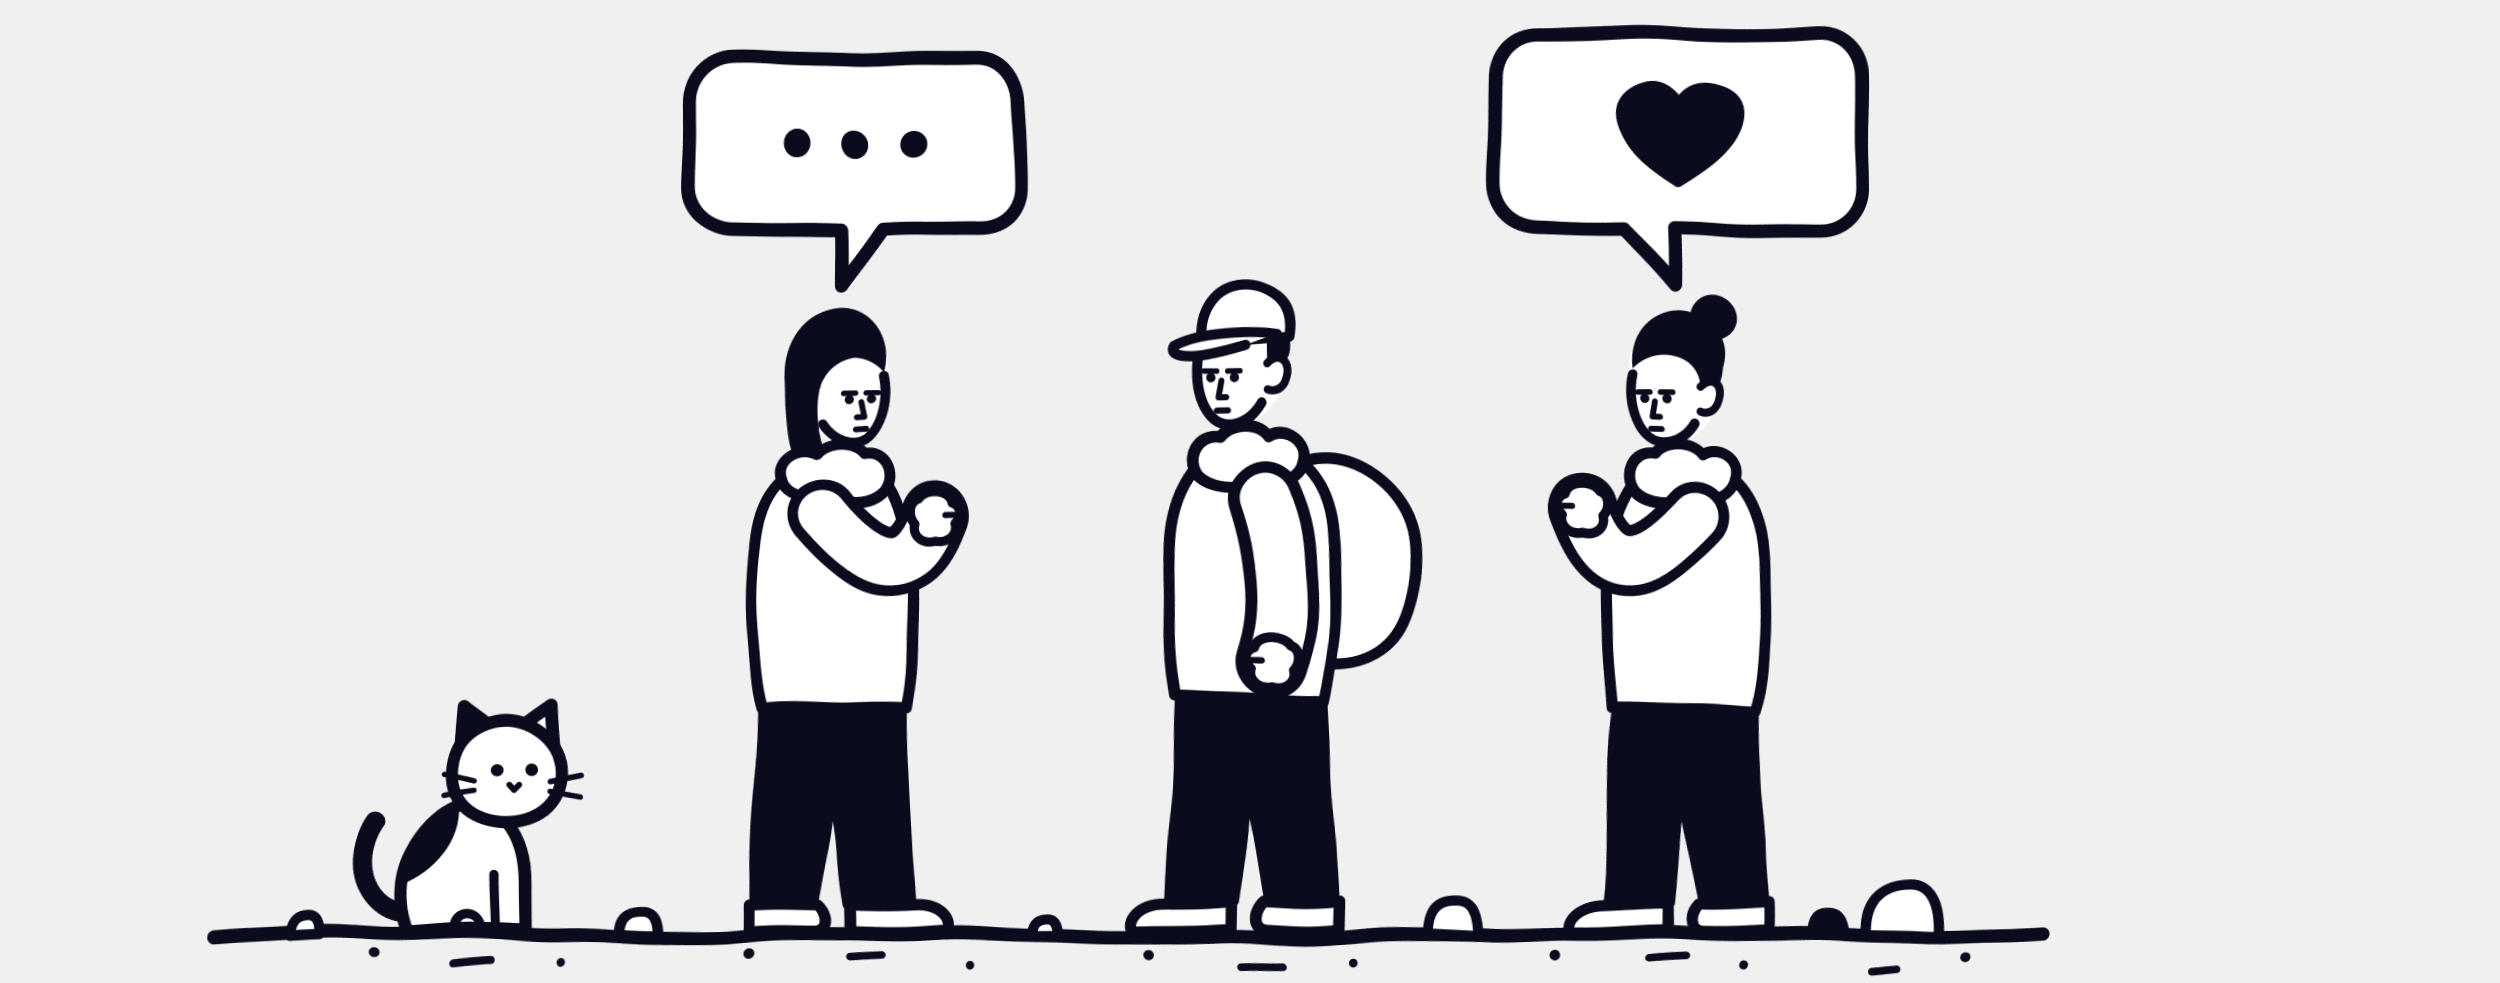
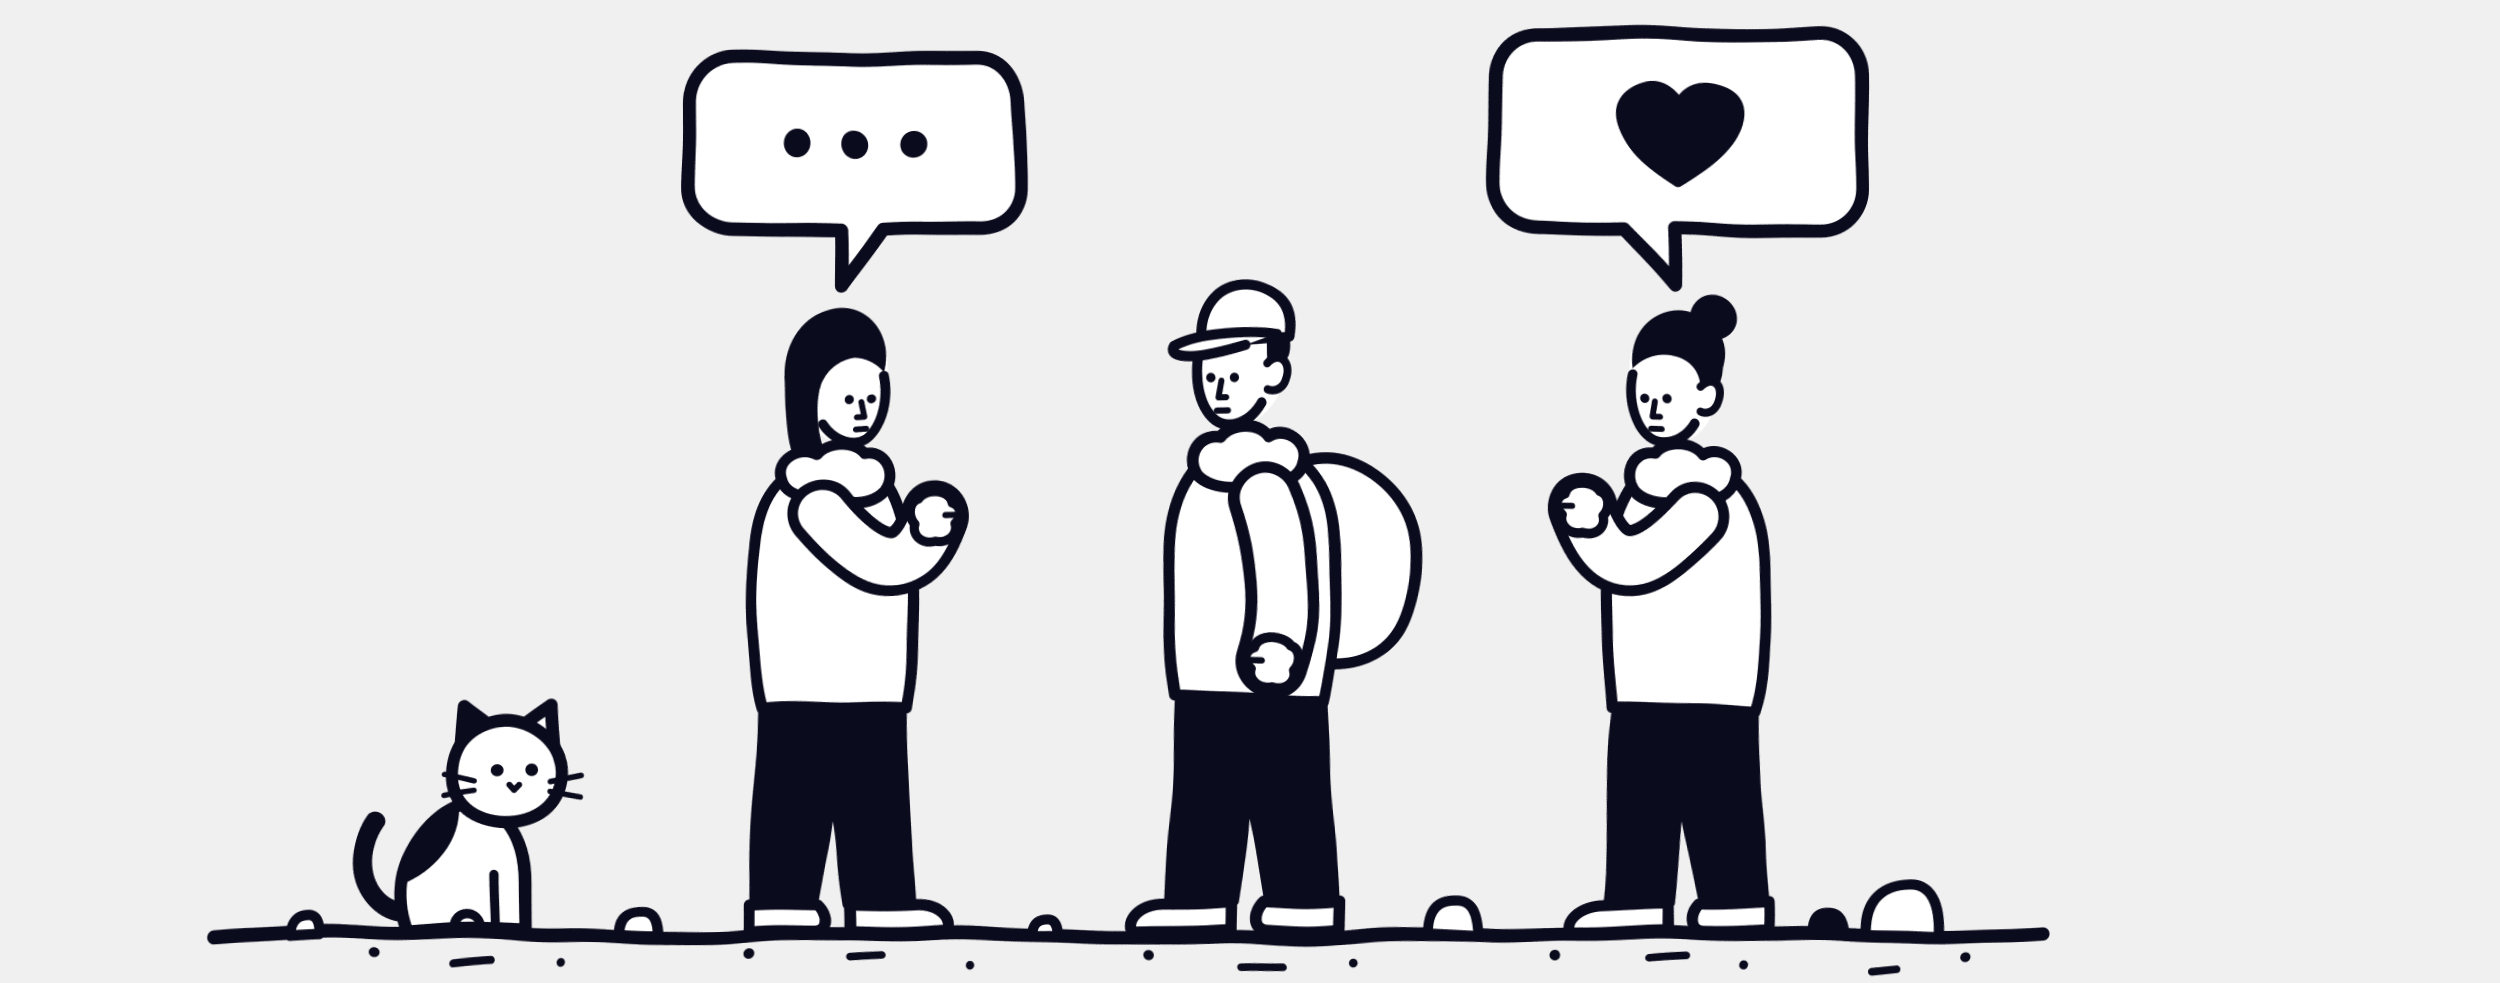
<svg xmlns="http://www.w3.org/2000/svg" viewBox="0 0 588 231" width="588" height="231">
  <style>.a6-p{animation:k-bob 2.4s ease-in-out infinite}.a6-p1{animation-delay:.3s}.a6-p3{animation-delay:.6s}.a6-b{animation:k-bubble 2.8s ease-in-out infinite}.a6-b2{animation-delay:1s}.a6-dot{animation:k-dot 1.4s ease-in-out infinite}.a6-d1{animation-delay:.2s}.a6-d2{animation-delay:.4s}.a6-heart{animation:k-beat 2s ease-in-out infinite}*{transform-box:view-box}@keyframes k-bob{0%,100%{transform:translateY(0)}50%{transform:translateY(-6px)}}@keyframes k-bubble{0%,100%{transform:scale(1)}50%{transform:scale(1.08)}}@keyframes k-dot{0%,100%{transform:translateY(0)}50%{transform:translateY(-4px)}}@keyframes k-beat{0%,100%{transform:scale(1)}30%{transform:scale(1.25)}60%{transform:scale(1)}}.cat-tail{animation:k-tail 2.6s ease-in-out infinite}@keyframes k-tail{0%,100%{transform:rotate(-7deg)}50%{transform:rotate(9deg)}}</style>
  <defs>
    <filter id="inkw" x="-5%" y="-5%" width="110%" height="110%">
      <feTurbulence type="fractalNoise" baseFrequency="0.03" numOctaves="2" seed="7" result="n" />
      <feDisplacementMap in="SourceGraphic" in2="n" scale="2.6" xChannelSelector="R" yChannelSelector="G" />
    </filter>
  </defs>
  <g filter="url(#inkw)">
    <path d="M50 220 C90 217.5 130 222 180 220 C240 218 280 222.5 340 220 C390 218 440 221.5 480 219.5" fill="none" stroke="#0B0B1E" stroke-width="3.2" stroke-linecap="round" stroke-linejoin="round" />
    <path d="M145.5 220 C145.5 214.6 148.65 214 150.9 214 C153.78 214 154.5 217.0 154.5 220 Z" fill="#fff" stroke="#0B0B1E" stroke-width="2.4" stroke-linecap="round" stroke-linejoin="round" />
    <path d="M243.0 220 C243.0 216.4 245.1 216 246.6 216 C248.52 216 249.0 218.0 249.0 220 Z" fill="#fff" stroke="#0B0B1E" stroke-width="2.4" stroke-linecap="round" stroke-linejoin="round" />
    <path d="M336.0 220 C336.0 212.8 340.2 212 343.2 212 C347.04 212 348.0 216.0 348.0 220 Z" fill="#fff" stroke="#0B0B1E" stroke-width="2.4" stroke-linecap="round" stroke-linejoin="round" />
    <path d="M438.5 220 C438.5 209.2 444.45 208 448.7 208 C454.14 208 455.5 214.0 455.5 220 Z" fill="#fff" stroke="#0B0B1E" stroke-width="2.4" stroke-linecap="round" stroke-linejoin="round" />
    <path d="M426.5 220 C426.5 215.5 428.95 215 430.7 215 C432.94 215 433.5 217.5 433.5 220 Z" fill="#0B0B1E" stroke="#0B0B1E" stroke-width="2.4" stroke-linecap="round" stroke-linejoin="round" />
    <path d="M68.5 220 C68.5 215.95 70.95 215.5 72.7 215.5 C74.94 215.5 75.5 217.75 75.5 220 Z" fill="#fff" stroke="#0B0B1E" stroke-width="2.4" stroke-linecap="round" stroke-linejoin="round" />
    <circle cx="88" cy="224" r="1.2" fill="#0B0B1E" />
    <circle cx="132" cy="226.5" r="1" fill="#0B0B1E" />
    <circle cx="176" cy="224.5" r="1.3" fill="#0B0B1E" />
    <circle cx="228" cy="227" r="1" fill="#0B0B1E" />
    <circle cx="270" cy="224.5" r="1.2" fill="#0B0B1E" />
    <circle cx="318" cy="226.5" r="1" fill="#0B0B1E" />
    <circle cx="366" cy="224.5" r="1.3" fill="#0B0B1E" />
    <circle cx="410" cy="227" r="1.1" fill="#0B0B1E" />
    <circle cx="462" cy="225" r="1.2" fill="#0B0B1E" />
    <line x1="106" y1="227" x2="115" y2="226.4" stroke="#0B0B1E" stroke-width="1.8" stroke-linecap="round" />
    <line x1="200" y1="225" x2="207" y2="224.4" stroke="#0B0B1E" stroke-width="1.8" stroke-linecap="round" />
    <line x1="292" y1="228" x2="302" y2="227.4" stroke="#0B0B1E" stroke-width="1.8" stroke-linecap="round" />
    <line x1="388" y1="225.5" x2="396" y2="224.9" stroke="#0B0B1E" stroke-width="1.8" stroke-linecap="round" />
    <line x1="440" y1="228.5" x2="446" y2="227.9" stroke="#0B0B1E" stroke-width="1.8" stroke-linecap="round" />
    <g class="a6-p a6-p1" style="transform-origin:196px 219px">
      <path d="M212 164.6L214.4 212.6L199.2 212.6L196 187.8L192 212.6L176.8 212.6L179.2 164.6Z" fill="#0B0B1E" stroke="#0B0B1E" stroke-width="1.6" stroke-linejoin="round" />
      <path d="M215.2 212.6C220.8 212.6 224 216.6 222.4 219L200 219L200 212.6Z" fill="#fff" stroke="#0B0B1E" stroke-width="2.6" stroke-linecap="round" stroke-linejoin="round" />
      <path d="M192.8 212.6C195.2 215 195.2 219 192 219L176 219L176 212.6Z" fill="#fff" stroke="#0B0B1E" stroke-width="2.6" stroke-linecap="round" stroke-linejoin="round" />
      <path d="M206.4 111.8C212 116.6 214.4 127.8 214.4 142.2C214.4 151.8 213.6 159.8 212.8 166.2L179.2 167C176.8 158.2 176 142.2 177.6 129.4C178.4 119.8 181.6 114.2 186.4 111Z" fill="#fff" stroke="#0B0B1E" stroke-width="2.6" stroke-linecap="round" stroke-linejoin="round" />
      <path d="M208.5 85.2C208.5 73.7 186.9 73.7 186.9 86.7C186.9 96.8 191.2 104.7 201.3 104.7C207 104.7 209.2 95.3 208.5 85.2Z" fill="#fff" />
      <path d="M207.8 87.4C209.9 75.9 201.3 70.8 194.8 72.3C187.6 73.7 184 80.9 184.7 89.6C184.7 96.8 184.7 103.2 186.9 107.6L193.4 105.4C191.9 100.4 191.9 95.3 192.6 91.7C193.4 87.4 196.2 84.5 200.6 83.8C203.4 83.8 206.3 85.2 207.8 87.4Z" fill="#0B0B1E" />
      <path d="M207.8 88.1C209.2 93.9 207.8 100.4 204.2 103.2C201.3 105.4 196.2 104 193.4 99.6" fill="none" stroke="#0B0B1E" stroke-width="2.3" stroke-linecap="round" stroke-linejoin="round" />
-       <path d="M206.7 92.4L203.8 92.4" fill="none" stroke="#0B0B1E" stroke-width="1.3" stroke-linecap="round" stroke-linejoin="round" />
      <circle cx="205.1" cy="93.9" r="1.1" fill="#0B0B1E" />
-       <path d="M201.3 92.4L198.4 92.4" fill="none" stroke="#0B0B1E" stroke-width="1.3" stroke-linecap="round" stroke-linejoin="round" />
      <circle cx="199.8" cy="93.9" r="1.1" fill="#0B0B1E" />
      <path d="M202.7 94.6L203.4 98.2L201.6 98.2" fill="none" stroke="#0B0B1E" stroke-width="1.4" stroke-linecap="round" stroke-linejoin="round" />
      <path d="M203.8 101.1L201.3 101.1" fill="none" stroke="#0B0B1E" stroke-width="1.4" stroke-linecap="round" stroke-linejoin="round" />
      <path d="M208 115.8C211.2 111.8 208 106.2 203.2 107C200.8 103.8 194.4 103.8 192 107C188 104.6 182.4 107.8 184 112.6C184.8 116.6 189.6 118.2 194.4 117.4C199.2 119 204.8 119 208 115.8Z" fill="#fff" stroke="#0B0B1E" stroke-width="2.6" stroke-linecap="round" stroke-linejoin="round" />
      <path d="M193.6 121.4Q212 142.2 220 121.4" fill="none" stroke="#0B0B1E" stroke-width="16.3" stroke-linecap="round" stroke-linejoin="round" />
      <path d="M193.6 121.4Q212 142.2 220 121.4" fill="none" stroke="#fff" stroke-width="11.2" stroke-linecap="round" stroke-linejoin="round" />
      <path d="M224 118.2C223.2 115 217.6 115 216 117.4C213.6 118.2 213.6 121.4 215.2 123C214.4 125.4 216.8 127.8 220 127C223.2 127.8 225.6 125.4 224.8 123C226.4 121.4 226.4 119 224 118.2Z" fill="#fff" stroke="#0B0B1E" stroke-width="2.2" stroke-linecap="round" stroke-linejoin="round" />
      <path d="M225.2 121L222.4 121" fill="none" stroke="#0B0B1E" stroke-width="1.4" stroke-linecap="round" stroke-linejoin="round" />
    </g>
    <g class="a6-p a6-p2" style="transform-origin:396px 219px">
      <path d="M380 164.6L377.6 212.6L392.8 212.6L396 187.8L400 212.6L415.2 212.6L412.8 164.6Z" fill="#0B0B1E" stroke="#0B0B1E" stroke-width="1.6" stroke-linejoin="round" />
      <path d="M376.8 212.6C371.2 212.6 368 216.6 369.6 219L392 219L392 212.6Z" fill="#fff" stroke="#0B0B1E" stroke-width="2.6" stroke-linecap="round" stroke-linejoin="round" />
      <path d="M399.2 212.6C396.8 215 396.8 219 400 219L416 219L416 212.6Z" fill="#fff" stroke="#0B0B1E" stroke-width="2.6" stroke-linecap="round" stroke-linejoin="round" />
      <path d="M385.6 111.8C380 116.6 377.6 127.8 377.6 142.2C377.6 151.8 378.4 159.8 379.2 166.2L412.8 167C415.2 158.2 416 142.2 414.4 129.4C413.6 119.8 410.4 114.2 405.6 111Z" fill="#fff" stroke="#0B0B1E" stroke-width="2.6" stroke-linecap="round" stroke-linejoin="round" />
      <path d="M383.5 85.2C383.5 73.7 405.1 73.7 405.1 86.7C405.1 96.8 400.8 104.7 390.7 104.7C385 104.7 382.8 95.3 383.5 85.2Z" fill="#fff" />
      <circle cx="403" cy="74.4" r="5.4" fill="#0B0B1E" />
      <path d="M384.2 86.7C382.8 76.6 390.7 71.6 397.2 73C403.7 74.4 406.6 80.2 405.1 86.7C405.1 89.6 404.4 91 403.7 91C402.2 89.6 400.8 90.3 400.1 91.7C400.1 88.1 397.9 84.5 393.6 83.8C390 83.1 386.4 84.5 384.2 86.7Z" fill="#0B0B1E" />
      <path d="M400.1 91C403 88.1 405.8 91 404.4 94.6C403.7 96.8 401.5 97.5 400.1 96.8" fill="none" stroke="#0B0B1E" stroke-width="1.9" stroke-linecap="round" stroke-linejoin="round" />
      <path d="M384.2 88.1C382.8 93.9 384.2 100.4 387.8 103.2C390.7 105.4 395.8 104 398.6 99.6" fill="none" stroke="#0B0B1E" stroke-width="2.3" stroke-linecap="round" stroke-linejoin="round" />
-       <path d="M385.3 92.4L388.2 92.4" fill="none" stroke="#0B0B1E" stroke-width="1.3" stroke-linecap="round" stroke-linejoin="round" />
      <circle cx="386.9" cy="93.9" r="1.1" fill="#0B0B1E" />
-       <path d="M390.7 92.4L393.6 92.4" fill="none" stroke="#0B0B1E" stroke-width="1.3" stroke-linecap="round" stroke-linejoin="round" />
      <circle cx="392.2" cy="93.9" r="1.1" fill="#0B0B1E" />
      <path d="M389.3 94.6L388.6 98.2L390.4 98.2" fill="none" stroke="#0B0B1E" stroke-width="1.4" stroke-linecap="round" stroke-linejoin="round" />
      <path d="M388.2 101.1L390.7 101.1" fill="none" stroke="#0B0B1E" stroke-width="1.4" stroke-linecap="round" stroke-linejoin="round" />
      <path d="M384 115.8C380.8 111.8 384 106.2 388.8 107C391.2 103.8 397.6 103.8 400 107C404 104.6 409.6 107.8 408 112.6C407.2 116.6 402.4 118.2 397.6 117.4C392.8 119 387.2 119 384 115.8Z" fill="#fff" stroke="#0B0B1E" stroke-width="2.6" stroke-linecap="round" stroke-linejoin="round" />
      <path d="M398.4 121.4Q380 142.2 372 119.8" fill="none" stroke="#0B0B1E" stroke-width="16.3" stroke-linecap="round" stroke-linejoin="round" />
      <path d="M398.4 121.4Q380 142.2 372 119.8" fill="none" stroke="#fff" stroke-width="11.2" stroke-linecap="round" stroke-linejoin="round" />
      <path d="M368 116.6C368.8 113.4 374.4 113.4 376 115.8C378.4 116.6 378.4 119.8 376.8 121.4C377.6 123.8 375.2 126.2 372 125.4C368.8 126.2 366.4 123.8 367.2 121.4C365.6 119.8 365.6 117.4 368 116.6Z" fill="#fff" stroke="#0B0B1E" stroke-width="2.2" stroke-linecap="round" stroke-linejoin="round" />
      <path d="M366.8 119.4L369.6 119.4" fill="none" stroke="#0B0B1E" stroke-width="1.4" stroke-linecap="round" stroke-linejoin="round" />
    </g>
    <g class="a6-p a6-p3" style="transform-origin:294px 219px">
      <path d="M304 109.2C319 102.5 333.1 115.8 333.1 134.1C333.1 149.1 324 158.3 310.6 155.8Z" fill="#fff" stroke="#0B0B1E" stroke-width="2.7" stroke-linecap="round" stroke-linejoin="round" />
      <path d="M277.4 162.4L274.9 212.3L290.7 212.3L294 186.6L298.2 212.3L314 212.3L311.5 162.4Z" fill="#0B0B1E" stroke="#0B0B1E" stroke-width="1.7" stroke-linejoin="round" />
      <path d="M274 212.3C268.2 212.3 264.9 216.5 266.5 219L289.8 219L289.8 212.3Z" fill="#fff" stroke="#0B0B1E" stroke-width="2.7" stroke-linecap="round" stroke-linejoin="round" />
      <path d="M297.3 212.3C294.8 214.8 294.8 219 298.2 219L314.8 219L314.8 212.3Z" fill="#fff" stroke="#0B0B1E" stroke-width="2.7" stroke-linecap="round" stroke-linejoin="round" />
      <path d="M283.2 107.5C277.4 112.5 274.9 124.2 274.9 139.1C274.9 149.1 275.7 157.4 276.5 164.1L311.5 164.9C314 155.8 314.8 139.1 313.1 125.8C312.3 115.8 309 110 304 106.7Z" fill="#fff" stroke="#0B0B1E" stroke-width="2.7" stroke-linecap="round" stroke-linejoin="round" />
      <path d="M281 79.9C281 67.9 303.5 67.9 303.5 81.4C303.5 91.9 299 100.1 288.5 100.1C282.5 100.1 280.3 90.4 281 79.9Z" fill="#fff" />
      <path d="M298.2 79.9L303.5 79.9C304.2 82.9 303.5 85.1 302 85.9C300.5 84.4 299 85.1 298.2 86.6Z" fill="#0B0B1E" />
      <path d="M298.2 85.9C301.2 82.9 304.2 85.9 302.7 89.6C302 91.9 299.7 92.6 298.2 91.9" fill="none" stroke="#0B0B1E" stroke-width="1.9" stroke-linecap="round" stroke-linejoin="round" />
      <path d="M281.8 82.9C280.3 88.9 281.8 95.6 285.5 98.6C288.5 100.9 293.8 99.4 296.7 94.9" fill="none" stroke="#0B0B1E" stroke-width="2.4" stroke-linecap="round" stroke-linejoin="round" />
      <path d="M282.5 80.6C281.8 69.4 290 65.7 296 67.2C301.2 68.7 304.2 73.2 303.5 79.9Z" fill="#fff" stroke="#0B0B1E" stroke-width="2.4" stroke-linecap="round" stroke-linejoin="round" />
      <path d="M300.5 79.1C293 77.6 281.8 78.4 275.8 81.4C274.3 83.6 278.8 84.4 283.3 83.6C287 82.9 290 82.1 293 81.4" fill="#fff" stroke="#0B0B1E" stroke-width="2.4" stroke-linecap="round" stroke-linejoin="round" />
-       <path d="M282.9 87.4L285.9 87.4" fill="none" stroke="#0B0B1E" stroke-width="1.3" stroke-linecap="round" stroke-linejoin="round" />
      <circle cx="284.5" cy="88.9" r="1.1" fill="#0B0B1E" />
-       <path d="M288.5 87.4L291.5 87.4" fill="none" stroke="#0B0B1E" stroke-width="1.3" stroke-linecap="round" stroke-linejoin="round" />
      <circle cx="290.1" cy="88.9" r="1.1" fill="#0B0B1E" />
      <path d="M287 89.6L286.3 93.4L288.1 93.4" fill="none" stroke="#0B0B1E" stroke-width="1.4" stroke-linecap="round" stroke-linejoin="round" />
      <path d="M285.9 96.4L288.5 96.4" fill="none" stroke="#0B0B1E" stroke-width="1.4" stroke-linecap="round" stroke-linejoin="round" />
      <path d="M281.5 111.7C278.2 107.5 281.5 101.7 286.5 102.5C289 99.2 295.7 99.2 298.2 102.5C302.3 100 308.1 103.4 306.5 108.3C305.6 112.5 300.7 114.2 295.7 113.3C290.7 115 284.8 115 281.5 111.7Z" fill="#fff" stroke="#0B0B1E" stroke-width="2.7" stroke-linecap="round" stroke-linejoin="round" />
      <path d="M297.3 116.7Q304.8 137.5 299 155.8" fill="none" stroke="#0B0B1E" stroke-width="17" stroke-linecap="round" stroke-linejoin="round" />
      <path d="M297.3 116.7Q304.8 137.5 299 155.8" fill="none" stroke="#fff" stroke-width="11.6" stroke-linecap="round" stroke-linejoin="round" />
      <path d="M294.8 152.4C295.7 149.1 301.5 149.1 303.2 151.6C305.6 152.4 305.6 155.8 304 157.4C304.8 159.9 302.3 162.4 299 161.6C295.7 162.4 293.2 159.9 294 157.4C292.3 155.8 292.3 153.3 294.8 152.4Z" fill="#fff" stroke="#0B0B1E" stroke-width="2.3" stroke-linecap="round" stroke-linejoin="round" />
      <path d="M293.6 155.4L296.5 155.4" fill="none" stroke="#0B0B1E" stroke-width="1.5" stroke-linecap="round" stroke-linejoin="round" />
    </g>
    <g transform="translate(52 0)">
      <g class="a6-b a6-b1" style="transform-origin:146px 67px">
        <path d="M120 14 h58 a10 10 0 0 1 10 10 v20 a10 10 0 0 1 -10 10 h-22 l-10 13 v-13 h-26 a10 10 0 0 1 -10 -10 v-20 a10 10 0 0 1 10 -10z" fill="#fff" stroke="#0B0B1E" stroke-width="3.2" stroke-linecap="round" stroke-linejoin="round" />
        <circle class="a6-dot a6-d0" cx="135" cy="34" r="3.2" fill="#0B0B1E" style="transform-origin:135px 34px" />
        <circle class="a6-dot a6-d1" cx="149" cy="34" r="3.2" fill="#0B0B1E" style="transform-origin:149px 34px" />
        <circle class="a6-dot a6-d2" cx="163" cy="34" r="3.2" fill="#0B0B1E" style="transform-origin:163px 34px" />
      </g>
    </g>
    <g transform="translate(-52 0)">
      <g class="a6-b a6-b2" style="transform-origin:446px 67px">
        <path d="M414 8 h66 a10 10 0 0 1 10 10 v26 a10 10 0 0 1 -10 10 h-34 v13 l-12 -13 h-20 a10 10 0 0 1 -10 -10 v-26 a10 10 0 0 1 10 -10z" fill="#fff" stroke="#0B0B1E" stroke-width="3.2" stroke-linecap="round" stroke-linejoin="round" />
        <g class="a6-heart" style="transform-origin:447px 32px">
          <path d="M447 43 C431 33 430 23 439 21 C443 20 446 23 447 25 C448 23 451 20 455 21 C464 23 463 33 447 43Z" fill="#0B0B1E" stroke="#0B0B1E" stroke-width="2.6" stroke-linecap="round" stroke-linejoin="round" />
        </g>
      </g>
    </g>
    <g class="cat-tail" style="transform-origin:97.4px 214.5px">
      <path d="M97.4 214.5C85.7 215.4 82.1 201.9 88.4 192.9" fill="none" stroke="#0B0B1E" stroke-width="4.5" stroke-linecap="round" stroke-linejoin="round" />
    </g>
    <path d="M95.6 219C91.1 206.4 98.3 191.1 110 189.3C118.1 189.3 123.5 196.5 123.5 208.2L123.5 219Z" fill="#fff" stroke="#0B0B1E" stroke-width="2.9" stroke-linecap="round" stroke-linejoin="round" />
    <path d="M94.2 208.2C95.6 199.2 101 192.9 108.2 190.2C108.2 197.4 102.8 205.5 94.2 208.2Z" fill="#0B0B1E" />
    <path d="M116.3 206.4L116.3 219" fill="none" stroke="#0B0B1E" stroke-width="2.2" stroke-linecap="round" stroke-linejoin="round" />
    <path d="M106.4 219C106.4 214.5 112.7 214.5 112.7 219" fill="none" stroke="#0B0B1E" stroke-width="2.2" stroke-linecap="round" stroke-linejoin="round" />
    <path d="M108.2 176.7L109.1 165.9L116.3 171.3Z" fill="#0B0B1E" stroke="#0B0B1E" stroke-width="2.9" stroke-linecap="round" stroke-linejoin="round" />
    <path d="M122.6 171.3L129.8 165.9L130.7 176.7Z" fill="#fff" stroke="#0B0B1E" stroke-width="2.9" stroke-linecap="round" stroke-linejoin="round" />
    <path d="M106.4 182.1C106.4 173.1 112.7 169.5 119 169.5C126.2 169.5 132.5 174.9 132.5 182.1C132.5 189.3 126.2 193.8 119 193.8C111.8 193.8 106.4 189.3 106.4 182.1Z" fill="#fff" stroke="#0B0B1E" stroke-width="2.9" stroke-linecap="round" stroke-linejoin="round" />
    <circle cx="117.2" cy="181.2" r="1.5" fill="#0B0B1E" />
    <circle cx="125.3" cy="181.2" r="1.5" fill="#0B0B1E" />
    <path d="M120.1 184.8L121.2 186.1L122.4 184.8" fill="none" stroke="#0B0B1E" stroke-width="1.4" stroke-linecap="round" stroke-linejoin="round" />
    <path d="M129.8 183.9L137 182.1" fill="none" stroke="#0B0B1E" stroke-width="1.3" stroke-linecap="round" stroke-linejoin="round" />
    <path d="M129.8 186.2L137 187.1" fill="none" stroke="#0B0B1E" stroke-width="1.3" stroke-linecap="round" stroke-linejoin="round" />
    <path d="M111.8 183.9L104.6 182.1" fill="none" stroke="#0B0B1E" stroke-width="1.3" stroke-linecap="round" stroke-linejoin="round" />
    <path d="M111.8 186.2L104.6 187.1" fill="none" stroke="#0B0B1E" stroke-width="1.3" stroke-linecap="round" stroke-linejoin="round" />
  </g>
</svg>
